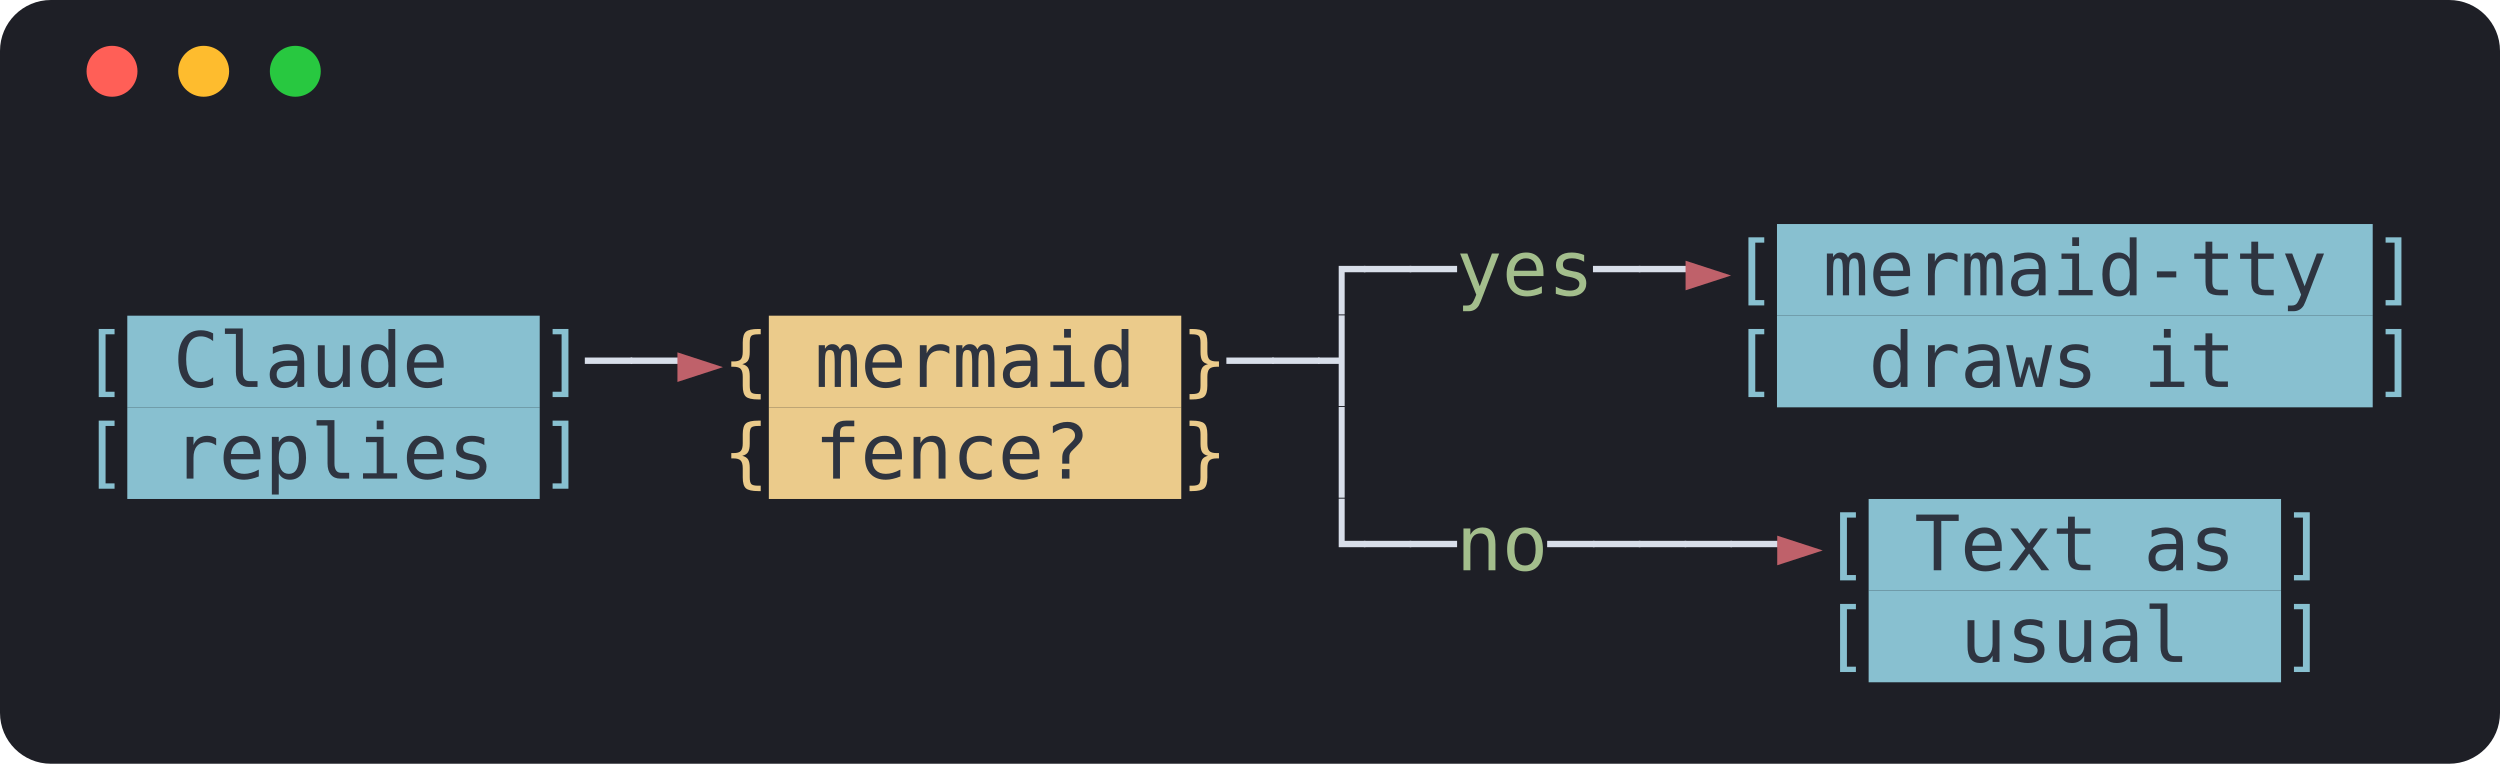
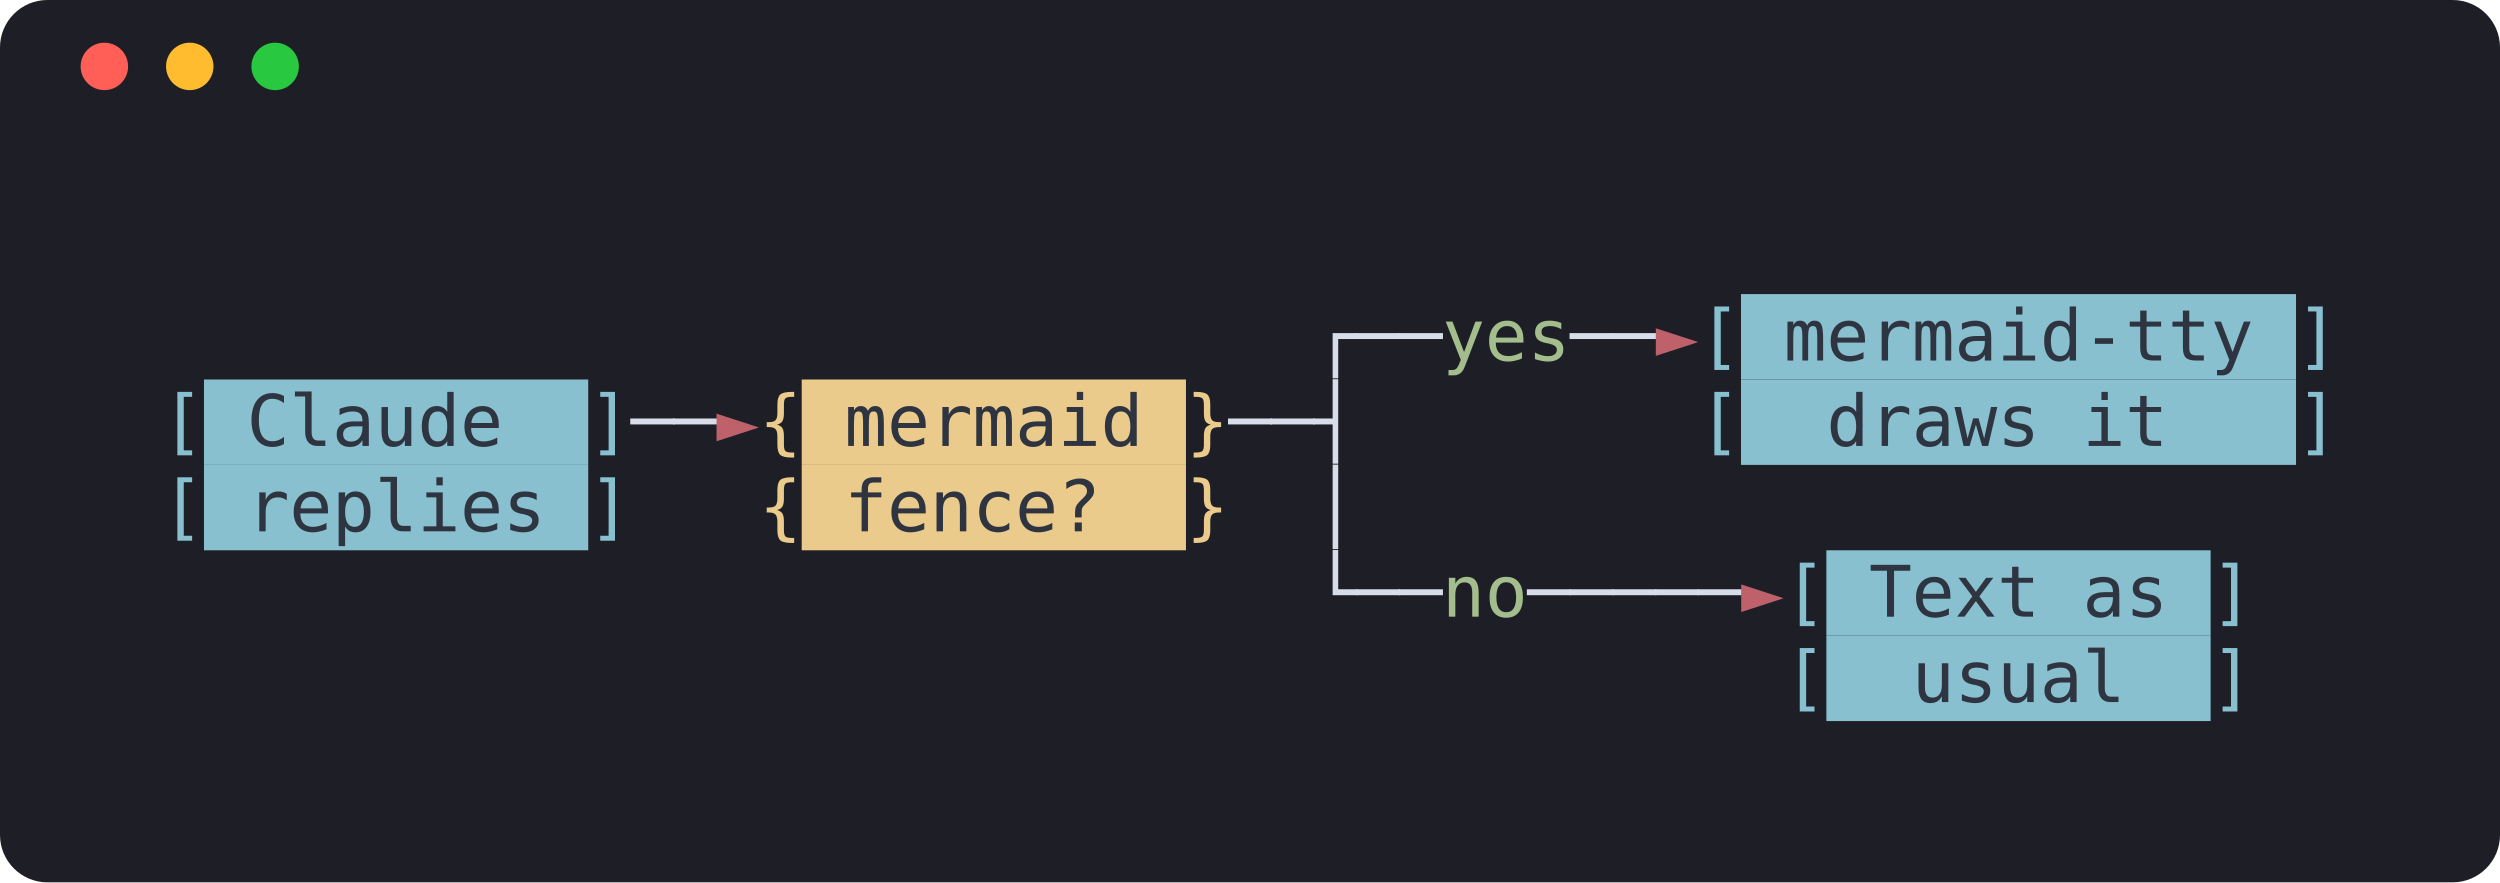
- <svg xmlns="http://www.w3.org/2000/svg" width="491" height="150" viewBox="0 0 491 150" role="img" aria-label="after">
-   <rect width="491" height="150" rx="10" fill="#1e1f26" />
+ <svg xmlns="http://www.w3.org/2000/svg" width="527" height="186" viewBox="0 0 527 186" role="img" aria-label="after">
+   <rect width="527" height="186" rx="10" fill="#1e1f26" />
  <circle cx="22" cy="14" r="5" fill="#ff5f57" />
  <circle cx="40" cy="14" r="5" fill="#febc2e" />
  <circle cx="58" cy="14" r="5" fill="#28c840" />
-   <g transform="translate(16 44)" font-family="Menlo, Consolas, 'DejaVu Sans Mono', 'PingFang SC', 'Noto Sans Mono CJK SC', monospace" font-size="15">
+   <g transform="translate(34 62)" font-family="Menlo, Consolas, 'DejaVu Sans Mono', 'PingFang SC', 'Noto Sans Mono CJK SC', monospace" font-size="15">
    <rect x="333" y="0" width="117" height="18" fill="#88C0D0" />
    <rect x="9" y="18" width="81" height="18" fill="#88C0D0" />
    <rect x="135" y="18" width="81" height="18" fill="#EBCB8B" />
    <rect x="333" y="18" width="117" height="18" fill="#88C0D0" />
    <rect x="9" y="36" width="81" height="18" fill="#88C0D0" />
    <rect x="135" y="36" width="81" height="18" fill="#EBCB8B" />
    <rect x="351" y="54" width="81" height="18" fill="#88C0D0" />
    <rect x="351" y="72" width="81" height="18" fill="#88C0D0" />
    <text x="243" y="14" fill="#D8DEE9">┌</text>
    <text x="252" y="14" fill="#D8DEE9">─</text>
    <text x="261" y="14" fill="#D8DEE9">─</text>
    <text x="270" y="14" fill="#A3BE8C">y</text>
    <text x="279" y="14" fill="#A3BE8C">e</text>
    <text x="288" y="14" fill="#A3BE8C">s</text>
    <text x="297" y="14" fill="#D8DEE9">─</text>
    <text x="306" y="14" fill="#D8DEE9">─</text>
    <text x="315" y="14" fill="#BF616A">►</text>
    <text x="324" y="14" fill="#88C0D0">[</text>
    <text x="342" y="14" fill="#2E3440">m</text>
    <text x="351" y="14" fill="#2E3440">e</text>
    <text x="360" y="14" fill="#2E3440">r</text>
    <text x="369" y="14" fill="#2E3440">m</text>
    <text x="378" y="14" fill="#2E3440">a</text>
    <text x="387" y="14" fill="#2E3440">i</text>
    <text x="396" y="14" fill="#2E3440">d</text>
    <text x="405" y="14" fill="#2E3440">-</text>
    <text x="414" y="14" fill="#2E3440">t</text>
    <text x="423" y="14" fill="#2E3440">t</text>
    <text x="432" y="14" fill="#2E3440">y</text>
    <text x="450" y="14" fill="#88C0D0">]</text>
    <text x="0" y="32" fill="#88C0D0">[</text>
    <text x="18" y="32" fill="#2E3440">C</text>
    <text x="27" y="32" fill="#2E3440">l</text>
    <text x="36" y="32" fill="#2E3440">a</text>
    <text x="45" y="32" fill="#2E3440">u</text>
    <text x="54" y="32" fill="#2E3440">d</text>
    <text x="63" y="32" fill="#2E3440">e</text>
    <text x="90" y="32" fill="#88C0D0">]</text>
    <text x="99" y="32" fill="#D8DEE9">─</text>
    <text x="108" y="32" fill="#D8DEE9">─</text>
    <text x="117" y="32" fill="#BF616A">►</text>
    <text x="126" y="32" fill="#EBCB8B">{</text>
    <text x="144" y="32" fill="#2E3440">m</text>
    <text x="153" y="32" fill="#2E3440">e</text>
    <text x="162" y="32" fill="#2E3440">r</text>
    <text x="171" y="32" fill="#2E3440">m</text>
    <text x="180" y="32" fill="#2E3440">a</text>
    <text x="189" y="32" fill="#2E3440">i</text>
    <text x="198" y="32" fill="#2E3440">d</text>
    <text x="216" y="32" fill="#EBCB8B">}</text>
    <text x="225" y="32" fill="#D8DEE9">─</text>
    <text x="234" y="32" fill="#D8DEE9">─</text>
    <text x="243" y="32" fill="#D8DEE9">┤</text>
    <text x="324" y="32" fill="#88C0D0">[</text>
    <text x="351" y="32" fill="#2E3440">d</text>
    <text x="360" y="32" fill="#2E3440">r</text>
    <text x="369" y="32" fill="#2E3440">a</text>
    <text x="378" y="32" fill="#2E3440">w</text>
    <text x="387" y="32" fill="#2E3440">s</text>
    <text x="405" y="32" fill="#2E3440">i</text>
    <text x="414" y="32" fill="#2E3440">t</text>
    <text x="450" y="32" fill="#88C0D0">]</text>
    <text x="0" y="50" fill="#88C0D0">[</text>
    <text x="18" y="50" fill="#2E3440">r</text>
    <text x="27" y="50" fill="#2E3440">e</text>
    <text x="36" y="50" fill="#2E3440">p</text>
    <text x="45" y="50" fill="#2E3440">l</text>
    <text x="54" y="50" fill="#2E3440">i</text>
    <text x="63" y="50" fill="#2E3440">e</text>
    <text x="72" y="50" fill="#2E3440">s</text>
    <text x="90" y="50" fill="#88C0D0">]</text>
    <text x="126" y="50" fill="#EBCB8B">{</text>
    <text x="144" y="50" fill="#2E3440">f</text>
    <text x="153" y="50" fill="#2E3440">e</text>
    <text x="162" y="50" fill="#2E3440">n</text>
    <text x="171" y="50" fill="#2E3440">c</text>
    <text x="180" y="50" fill="#2E3440">e</text>
    <text x="189" y="50" fill="#2E3440">?</text>
    <text x="216" y="50" fill="#EBCB8B">}</text>
    <text x="243" y="50" fill="#D8DEE9">│</text>
    <text x="243" y="68" fill="#D8DEE9">└</text>
    <text x="252" y="68" fill="#D8DEE9">─</text>
    <text x="261" y="68" fill="#D8DEE9">─</text>
    <text x="270" y="68" fill="#A3BE8C">n</text>
    <text x="279" y="68" fill="#A3BE8C">o</text>
    <text x="288" y="68" fill="#D8DEE9">─</text>
    <text x="297" y="68" fill="#D8DEE9">─</text>
    <text x="306" y="68" fill="#D8DEE9">─</text>
    <text x="315" y="68" fill="#D8DEE9">─</text>
    <text x="324" y="68" fill="#D8DEE9">─</text>
    <text x="333" y="68" fill="#BF616A">►</text>
    <text x="342" y="68" fill="#88C0D0">[</text>
    <text x="360" y="68" fill="#2E3440">T</text>
    <text x="369" y="68" fill="#2E3440">e</text>
    <text x="378" y="68" fill="#2E3440">x</text>
    <text x="387" y="68" fill="#2E3440">t</text>
    <text x="405" y="68" fill="#2E3440">a</text>
    <text x="414" y="68" fill="#2E3440">s</text>
    <text x="432" y="68" fill="#88C0D0">]</text>
    <text x="342" y="86" fill="#88C0D0">[</text>
    <text x="369" y="86" fill="#2E3440">u</text>
    <text x="378" y="86" fill="#2E3440">s</text>
    <text x="387" y="86" fill="#2E3440">u</text>
    <text x="396" y="86" fill="#2E3440">a</text>
    <text x="405" y="86" fill="#2E3440">l</text>
    <text x="432" y="86" fill="#88C0D0">]</text>
  </g>
</svg>
